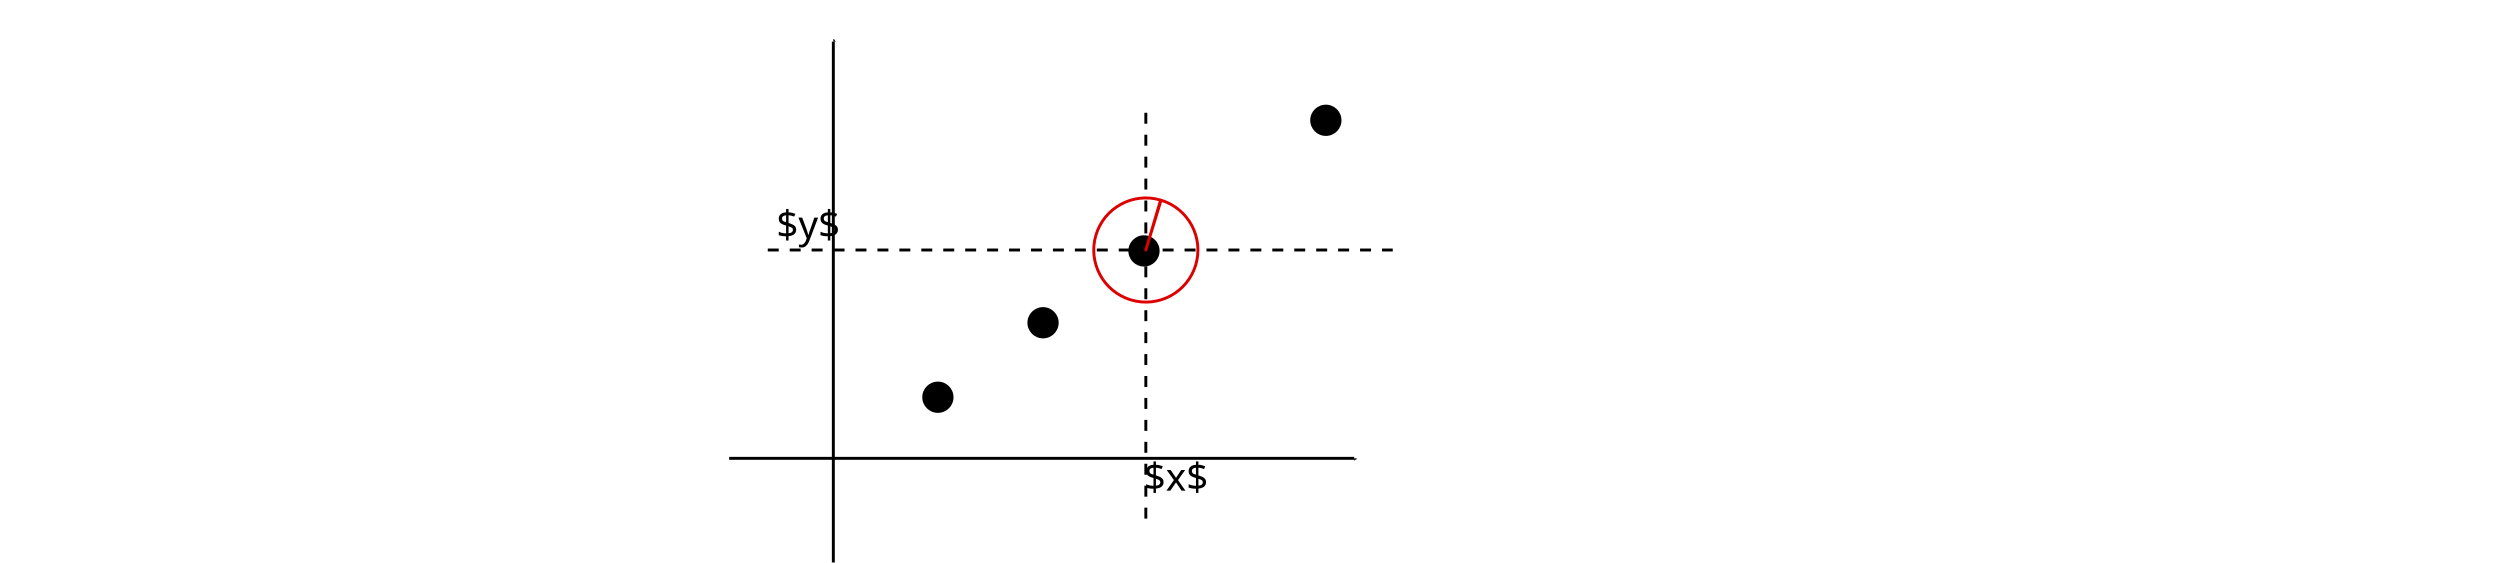
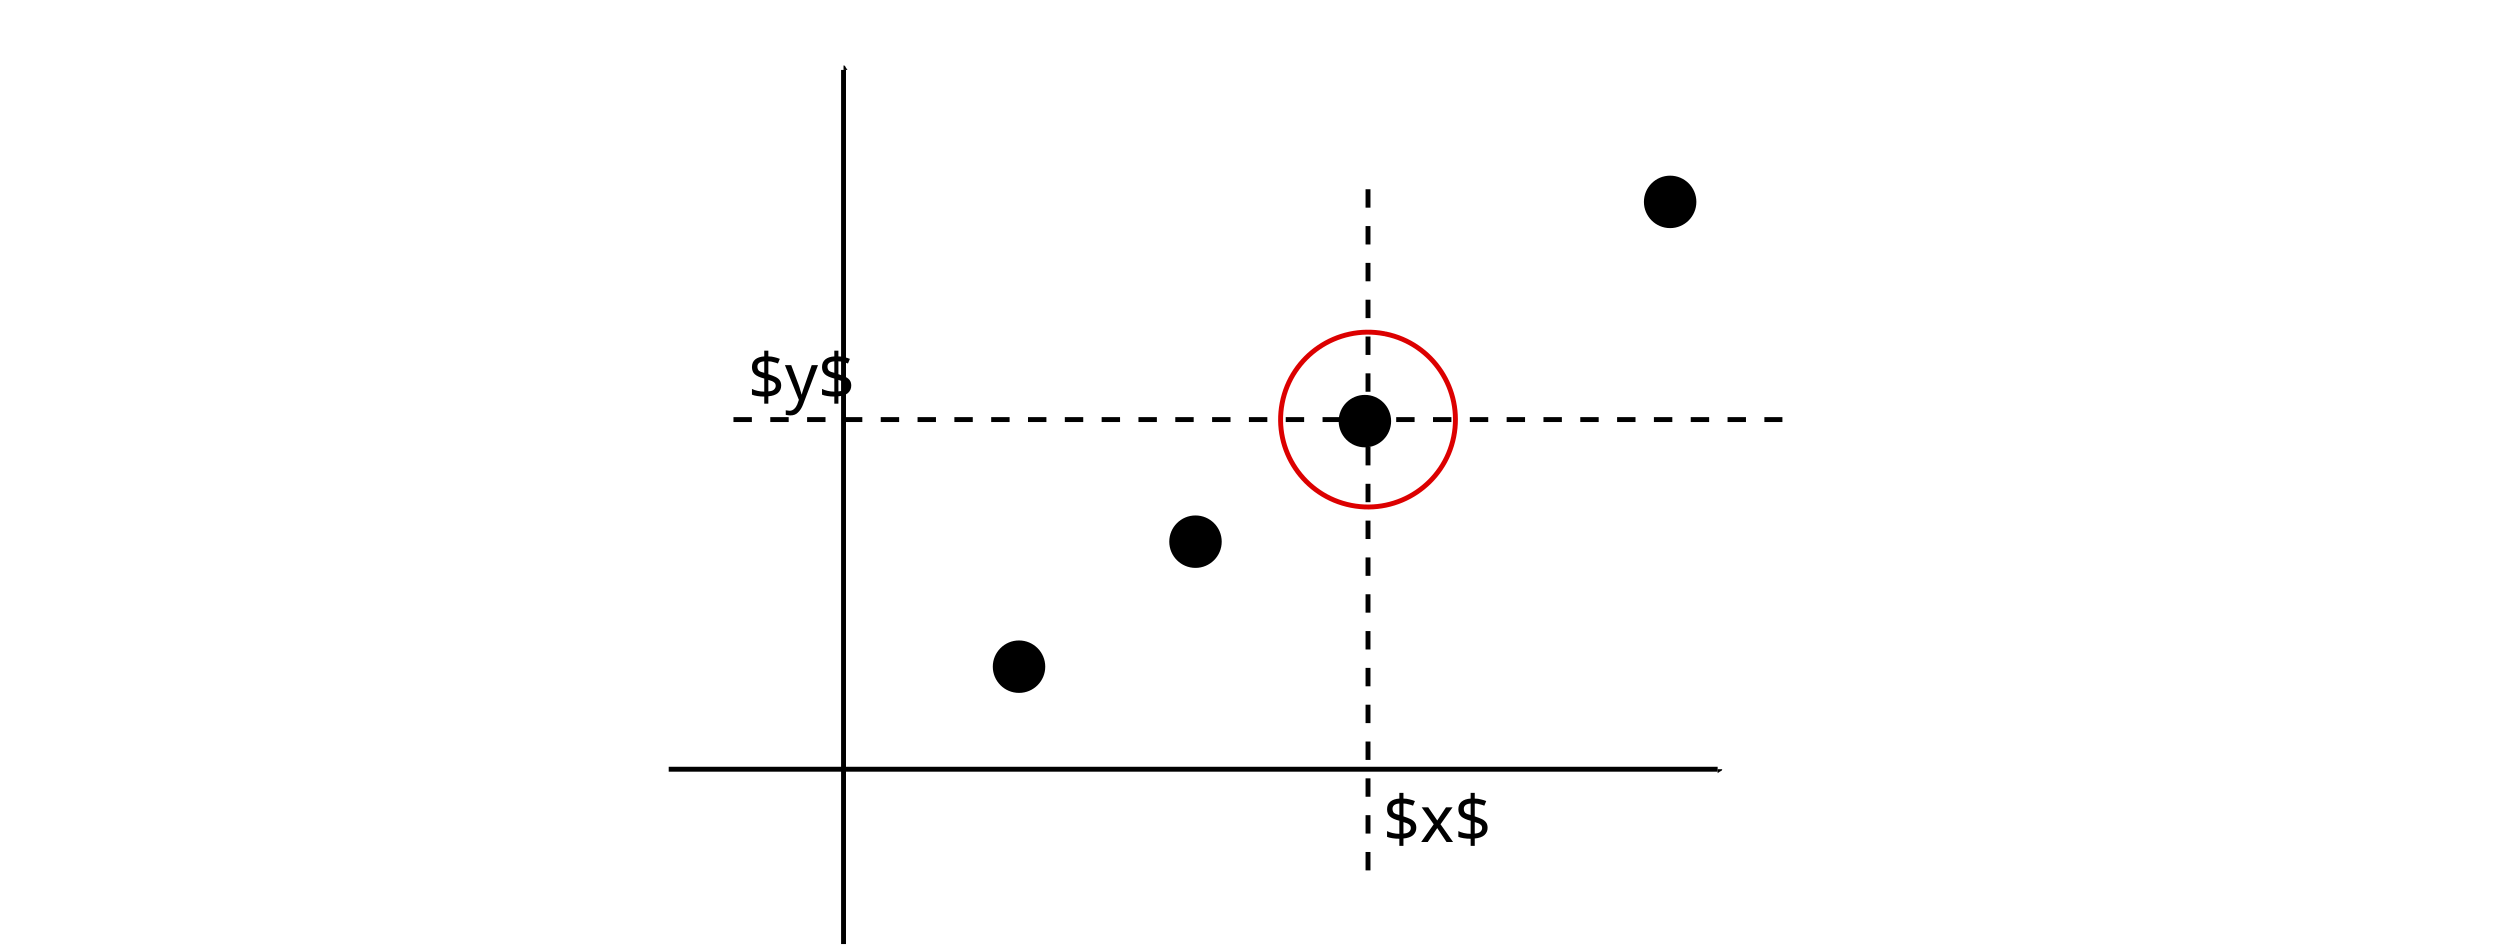
- <svg xmlns="http://www.w3.org/2000/svg" width="240mm" height="54mm" viewBox="0 0 240 54" version="1.1" id="svg8">
+ <svg xmlns="http://www.w3.org/2000/svg" width="143mm" height="54mm" viewBox="0 0 143 54" version="1.1" id="svg8">
  <defs id="defs2">
    <marker markerWidth="0.911" markerHeight="1.69" refX="0" refY="0" orient="auto-start-reverse" id="marker-arrow-1.0616">
      <g id="g820" transform="scale(1.343431)">
        <path id="path818" style="fill:none;stroke:#000000;stroke-width:0.6;stroke-linecap:round;stroke-linejoin:round;stroke-miterlimit:10;stroke-dasharray:none;stroke-opacity:1" d="M -1.554,2.072 C -1.425,1.295 0,0.13 0.389,0 0,-0.13 -1.425,-1.295 -1.554,-2.072" />
      </g>
    </marker>
    <marker markerWidth="0.911" markerHeight="1.69" refX="0" refY="0" orient="auto-start-reverse" id="marker-arrow-1.0616-3">
      <g id="g846" transform="scale(1.343431)">
        <path id="path844" style="fill:none;stroke:#000000;stroke-width:0.6;stroke-linecap:round;stroke-linejoin:round;stroke-miterlimit:10;stroke-dasharray:none;stroke-opacity:1" d="M -1.554,2.072 C -1.425,1.295 0,0.13 0.389,0 0,-0.13 -1.425,-1.295 -1.554,-2.072" />
      </g>
    </marker>
  </defs>
  <g id="layer1" transform="translate(0,-243)">
-     <path style="fill:none;fill-opacity:1;stroke:#000000;stroke-width:0.281;stroke-linecap:butt;stroke-linejoin:miter;stroke-dasharray:none;stroke-opacity:1;marker-start:none;marker-end:url(#marker-arrow-1.0616)" d="M 80,297 V 247" id="path816" />
-     <path style="fill:none;fill-opacity:1;stroke:#000000;stroke-width:0.281;stroke-linecap:butt;stroke-linejoin:miter;stroke-dasharray:none;stroke-opacity:1;marker-start:none;marker-end:url(#marker-arrow-1.0616)" d="M 70,287 H 130" id="path842" />
-     <ellipse style="opacity:1;fill:#000000;fill-opacity:1;stroke:none;stroke-width:0.14;stroke-linecap:round;stroke-linejoin:round;stroke-miterlimit:4;stroke-dasharray:none;stroke-dashoffset:0;stroke-opacity:1;marker-start:none;marker-end:none" id="path2825" cx="90.038" cy="281.134" rx="1.5" ry="1.5" />
-     <ellipse style="opacity:1;fill:#000000;fill-opacity:1;stroke:none;stroke-width:0.14;stroke-linecap:round;stroke-linejoin:round;stroke-miterlimit:4;stroke-dasharray:none;stroke-dashoffset:0;stroke-opacity:1;marker-start:none;marker-end:none" id="path2825-6" cx="109.822" cy="267.088" rx="1.5" ry="1.5" />
-     <ellipse style="opacity:1;fill:#000000;fill-opacity:1;stroke:none;stroke-width:0.14;stroke-linecap:round;stroke-linejoin:round;stroke-miterlimit:4;stroke-dasharray:none;stroke-dashoffset:0;stroke-opacity:1;marker-start:none;marker-end:none" id="path2825-7" cx="100.132" cy="273.984" rx="1.5" ry="1.5" />
-     <ellipse style="opacity:1;fill:#000000;fill-opacity:1;stroke:none;stroke-width:0.14;stroke-linecap:round;stroke-linejoin:round;stroke-miterlimit:4;stroke-dasharray:none;stroke-dashoffset:0;stroke-opacity:1;marker-start:none;marker-end:none" id="path2825-5" cx="127.282" cy="254.548" rx="1.5" ry="1.5" />
-     <path style="fill:none;fill-opacity:1;stroke:#000000;stroke-width:0.281;stroke-linecap:butt;stroke-linejoin:miter;stroke-dasharray:1.053, 1.053;stroke-opacity:1;marker-start:none;marker-end:none" d="M 73.704,267 H 133.704" id="path901" />
-     <path style="fill:none;fill-opacity:1;stroke:#000000;stroke-width:0.281;stroke-linecap:butt;stroke-linejoin:miter;stroke-dasharray:1.053, 1.053;stroke-opacity:1;marker-start:none;marker-end:none" d="m 110,253.825 v 40" id="path911" />
-     <text id="text937" xml:space="preserve" style="font-size:3.704px;font-family:'Iosevka Term';-inkscape-font-specification:'Iosevka Term, Normal';fill:#000000;fill-opacity:1;stroke:none;stroke-width:0.265" y="290.104" x="109.796">
-       <tspan id="tspan935" x="109.796" y="290.104" style="stroke-width:0.265">$x$</tspan>
+     <path style="fill:none;fill-opacity:1;stroke:#000000;stroke-width:0.281;stroke-linecap:butt;stroke-linejoin:miter;stroke-dasharray:none;stroke-opacity:1;marker-start:none;marker-end:url(#marker-arrow-1.0616)" d="M 48.25,297 V 247" id="path816" />
+     <path style="fill:none;fill-opacity:1;stroke:#000000;stroke-width:0.281;stroke-linecap:butt;stroke-linejoin:miter;stroke-dasharray:none;stroke-opacity:1;marker-start:none;marker-end:url(#marker-arrow-1.0616)" d="M 38.25,287 H 98.25" id="path842" />
+     <ellipse style="opacity:1;fill:#000000;fill-opacity:1;stroke:none;stroke-width:0.14;stroke-linecap:round;stroke-linejoin:round;stroke-miterlimit:4;stroke-dasharray:none;stroke-dashoffset:0;stroke-opacity:1;marker-start:none;marker-end:none" id="path2825" cx="58.288" cy="281.134" rx="1.5" ry="1.5" />
+     <ellipse style="opacity:1;fill:#000000;fill-opacity:1;stroke:none;stroke-width:0.14;stroke-linecap:round;stroke-linejoin:round;stroke-miterlimit:4;stroke-dasharray:none;stroke-dashoffset:0;stroke-opacity:1;marker-start:none;marker-end:none" id="path2825-6" cx="78.072" cy="267.088" rx="1.5" ry="1.5" />
+     <ellipse style="opacity:1;fill:#000000;fill-opacity:1;stroke:none;stroke-width:0.14;stroke-linecap:round;stroke-linejoin:round;stroke-miterlimit:4;stroke-dasharray:none;stroke-dashoffset:0;stroke-opacity:1;marker-start:none;marker-end:none" id="path2825-7" cx="68.382" cy="273.984" rx="1.5" ry="1.5" />
+     <ellipse style="opacity:1;fill:#000000;fill-opacity:1;stroke:none;stroke-width:0.14;stroke-linecap:round;stroke-linejoin:round;stroke-miterlimit:4;stroke-dasharray:none;stroke-dashoffset:0;stroke-opacity:1;marker-start:none;marker-end:none" id="path2825-5" cx="95.532" cy="254.548" rx="1.5" ry="1.5" />
+     <path style="fill:none;fill-opacity:1;stroke:#000000;stroke-width:0.281;stroke-linecap:butt;stroke-linejoin:miter;stroke-dasharray:1.053, 1.053;stroke-opacity:1;marker-start:none;marker-end:none" d="M 41.954,267 H 101.954" id="path901" />
+     <path style="fill:none;fill-opacity:1;stroke:#000000;stroke-width:0.281;stroke-linecap:butt;stroke-linejoin:miter;stroke-dasharray:1.053, 1.053;stroke-opacity:1;marker-start:none;marker-end:none" d="m 78.25,253.825 v 40" id="path911" />
+     <text id="text937" xml:space="preserve" style="font-size:3.704px;font-family:'Iosevka Term';-inkscape-font-specification:'Iosevka Term, Normal';fill:#000000;fill-opacity:1;stroke:none;stroke-width:0.265" y="291.162" x="79.105">
+       <tspan id="tspan935" x="79.105" y="291.162" style="stroke-width:0.265">$x$</tspan>
    </text>
-     <text id="text951" xml:space="preserve" style="font-size:3.704px;font-family:'Iosevka Term';-inkscape-font-specification:'Iosevka Term, Normal';fill:#000000;fill-opacity:1;stroke:none;stroke-width:0.265" y="265.871" x="74.528">
-       <tspan id="tspan949" x="74.528" y="265.871" style="stroke-width:0.265">$y$</tspan>
+     <text id="text951" xml:space="preserve" style="font-size:3.704px;font-family:'Iosevka Term';-inkscape-font-specification:'Iosevka Term, Normal';fill:#000000;fill-opacity:1;stroke:none;stroke-width:0.265" y="265.871" x="42.778">
+       <tspan id="tspan949" x="42.778" y="265.871" style="stroke-width:0.265">$y$</tspan>
    </text>
-     <path style="opacity:1;fill:none;fill-opacity:1;fill-rule:nonzero;stroke:#dc0000;stroke-width:0.281;stroke-linecap:round;stroke-linejoin:round;stroke-miterlimit:4;stroke-dasharray:none;stroke-opacity:1;marker-start:none;marker-end:none" id="path963" d="m 111.462,262.219 a 5,5 0 0 1 3.323,6.233 5,5 0 0 1 -6.225,3.337 5,5 0 0 1 -3.351,-6.217 5,5 0 0 1 6.21,-3.365 L 110,267 Z" />
+     <path style="opacity:1;fill:none;fill-opacity:1;fill-rule:nonzero;stroke:#dc0000;stroke-width:0.281;stroke-linecap:round;stroke-linejoin:round;stroke-miterlimit:4;stroke-dasharray:none;stroke-opacity:1;marker-start:none;marker-end:none" id="path963" d="m 79.252,262.101 a 5,5 0 0 1 3.901,5.881 5,5 0 0 1 -5.865,3.924 5,5 0 0 1 -3.948,-5.849 5,5 0 0 1 5.834,-3.971" />
  </g>
</svg>
